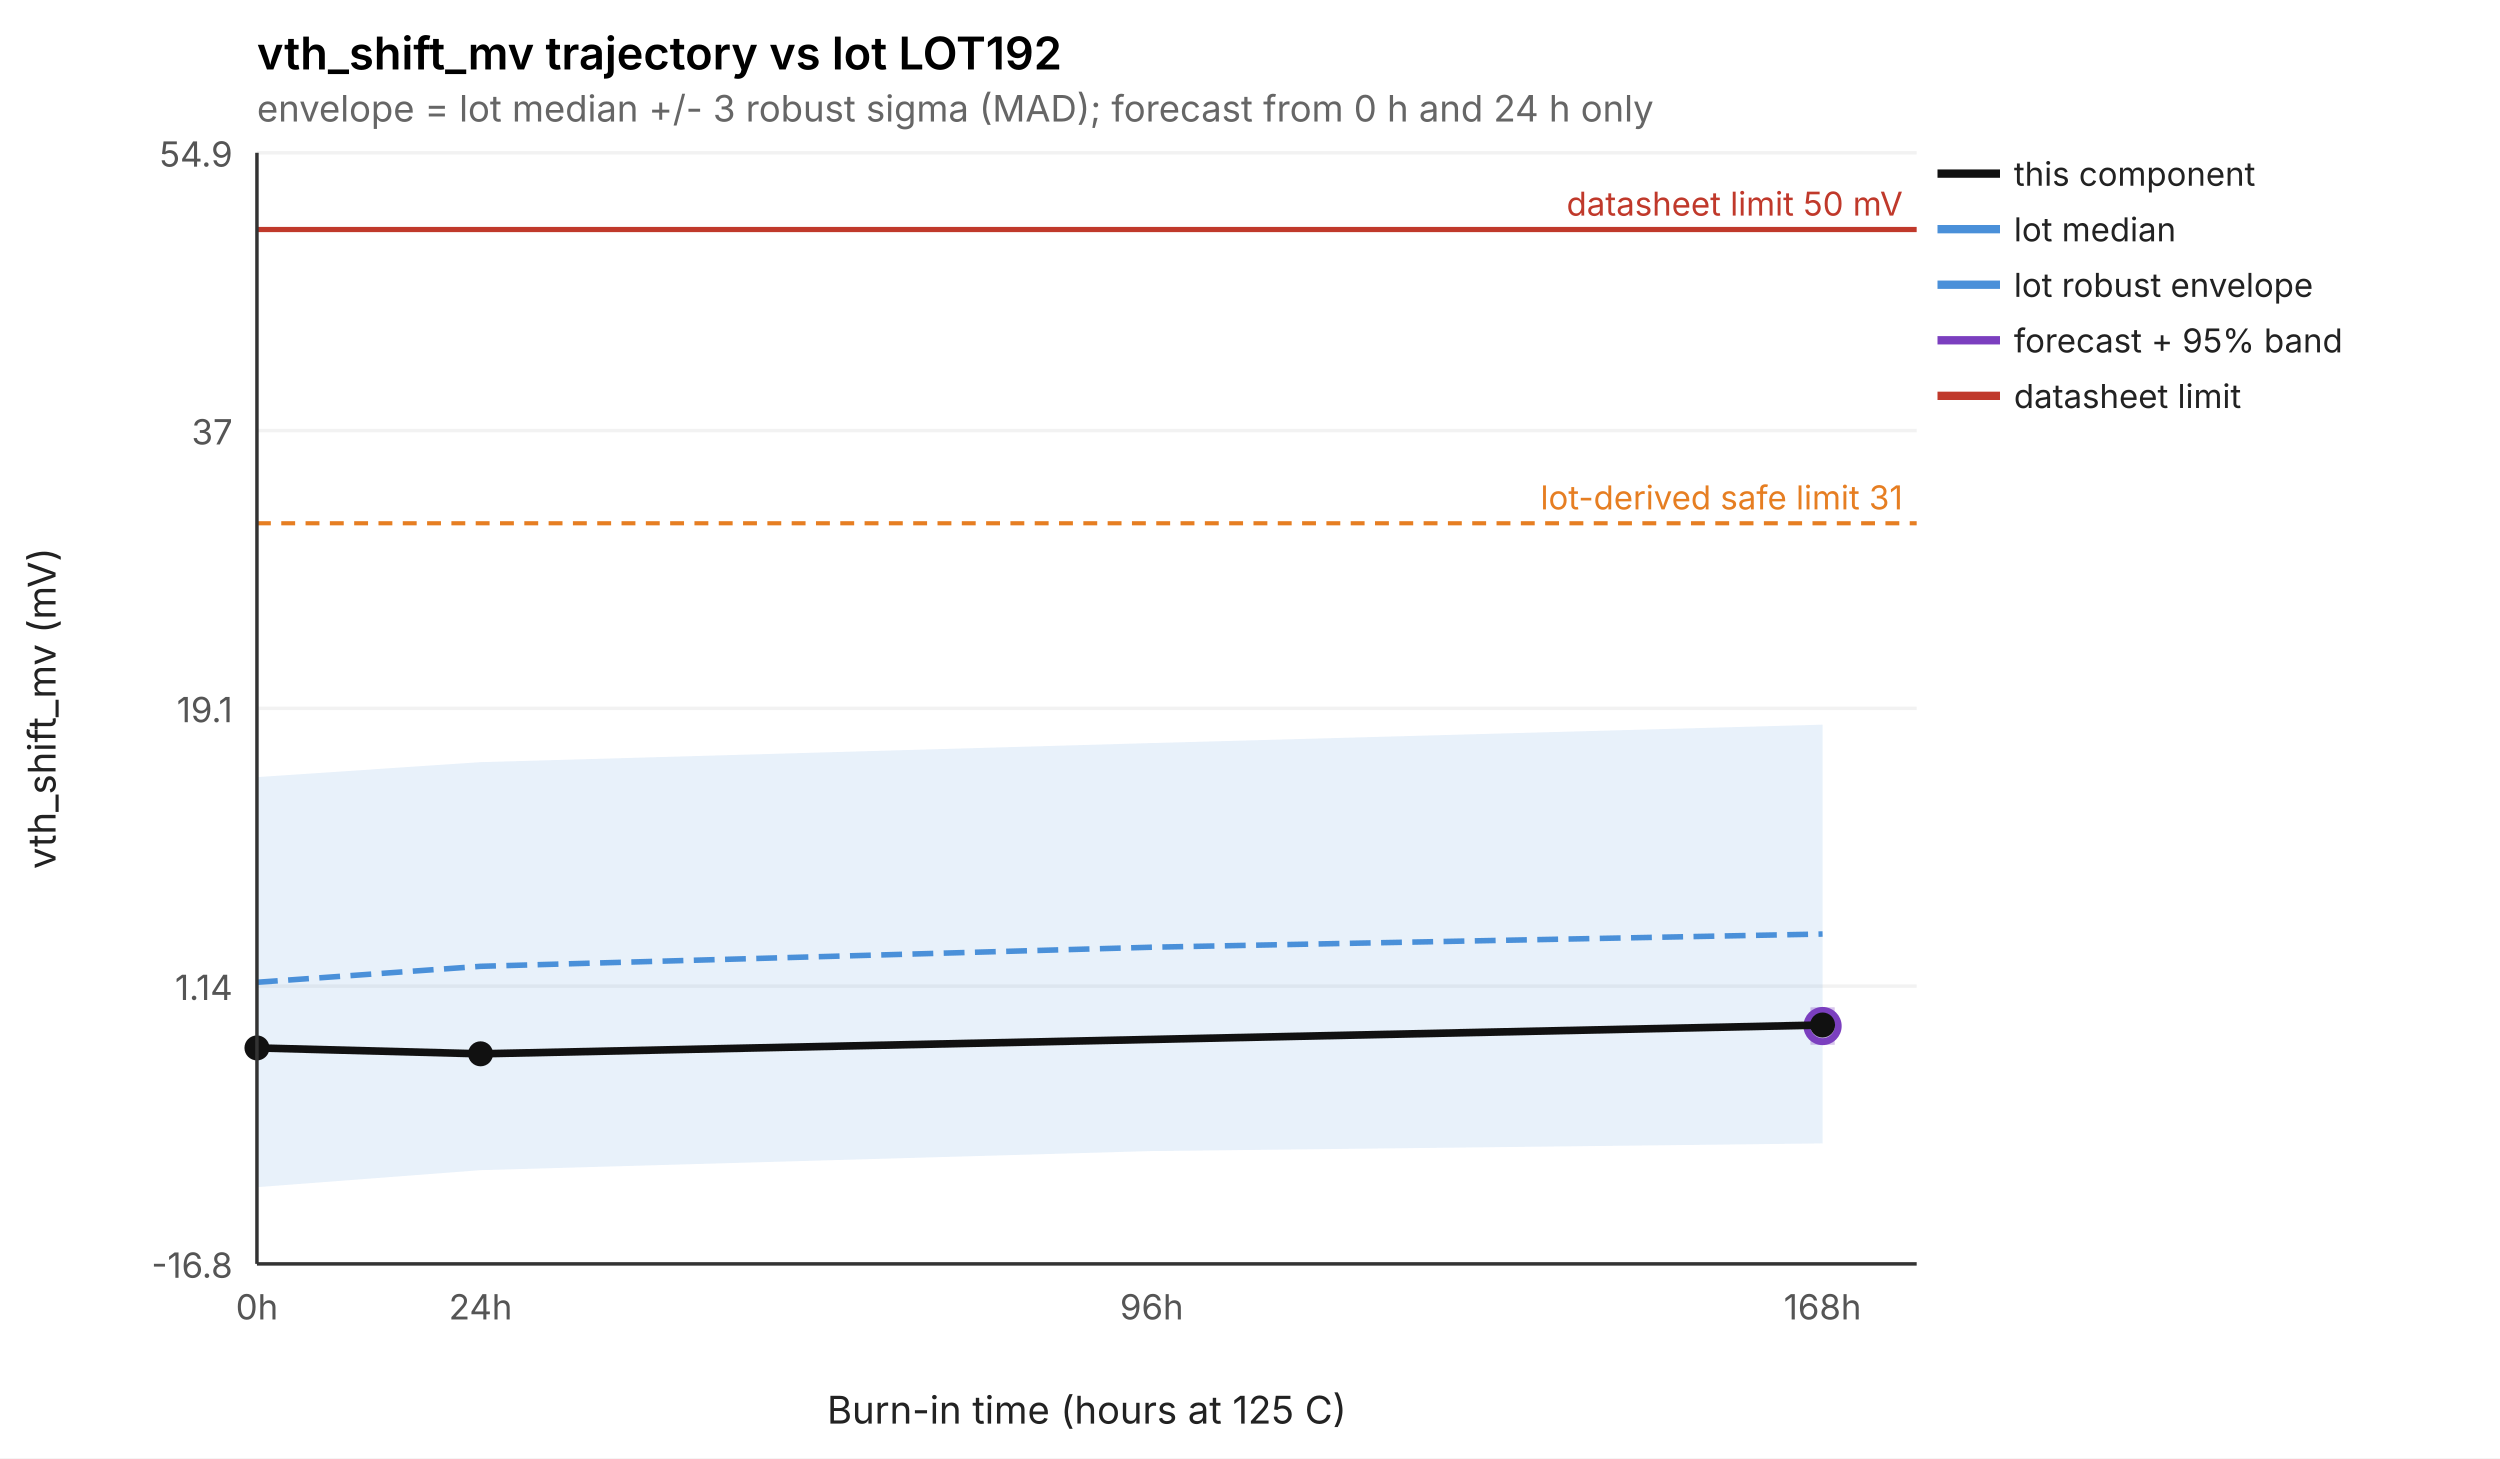
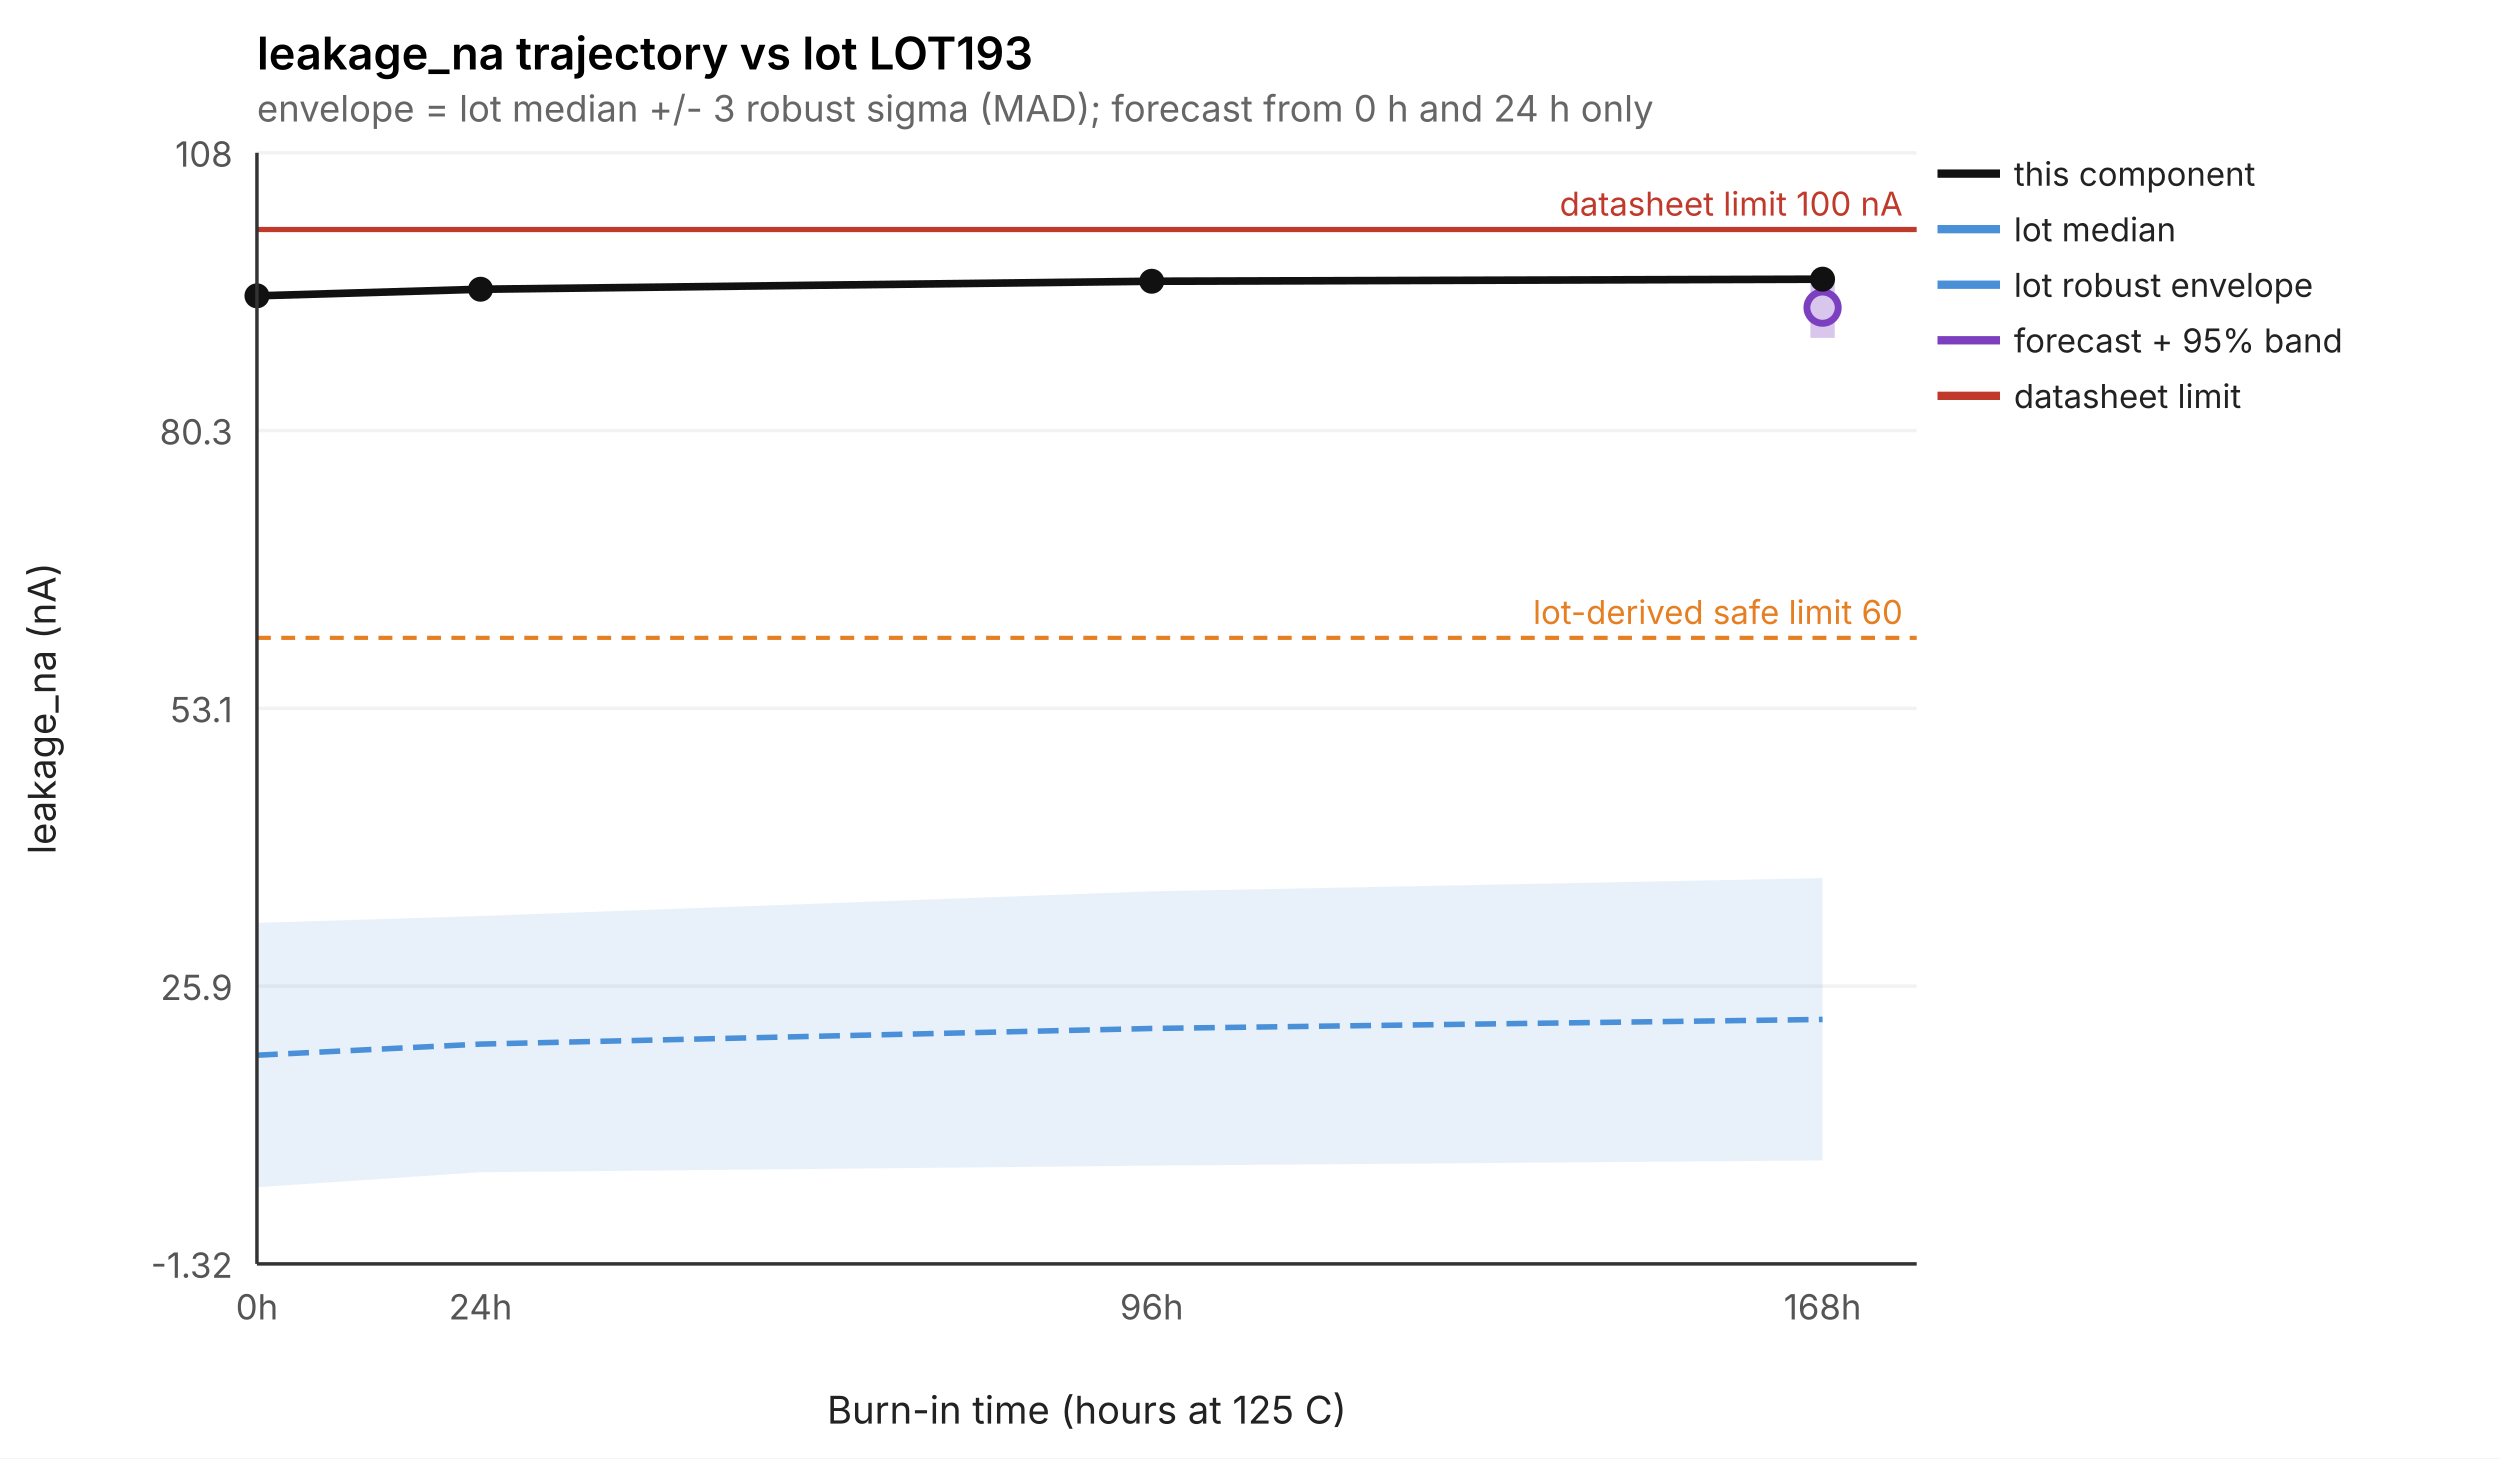
<svg xmlns="http://www.w3.org/2000/svg" width="720" height="420" viewBox="0 0 720 420" font-family="system-ui,-apple-system,sans-serif">
  <rect width="720" height="420" fill="#fff" />
-   <text x="74" y="20" font-size="13" font-weight="600">vth_shift_mv trajectory vs lot LOT192</text>
+   <text x="74" y="20" font-size="13" font-weight="600">leakage_na trajectory vs lot LOT193</text>
  <text x="74" y="35" font-size="10.5" fill="#666">envelope = lot median +/- 3 robust sigma (MAD); forecast from 0 h and 24 h only</text>
  <line x1="74" y1="364.0" x2="552" y2="364.0" stroke="#f2f2f2" />
-   <text x="67" y="368.0" font-size="10" text-anchor="end" fill="#555">-16.8</text>
+   <text x="67" y="368.0" font-size="10" text-anchor="end" fill="#555">-1.32</text>
  <line x1="74" y1="284.0" x2="552" y2="284.0" stroke="#f2f2f2" />
-   <text x="67" y="288.0" font-size="10" text-anchor="end" fill="#555">1.14</text>
+   <text x="67" y="288.0" font-size="10" text-anchor="end" fill="#555">25.9</text>
  <line x1="74" y1="204.0" x2="552" y2="204.0" stroke="#f2f2f2" />
-   <text x="67" y="208.0" font-size="10" text-anchor="end" fill="#555">19.1</text>
+   <text x="67" y="208.0" font-size="10" text-anchor="end" fill="#555">53.1</text>
  <line x1="74" y1="124.0" x2="552" y2="124.0" stroke="#f2f2f2" />
-   <text x="67" y="128.0" font-size="10" text-anchor="end" fill="#555">37</text>
+   <text x="67" y="128.0" font-size="10" text-anchor="end" fill="#555">80.3</text>
  <line x1="74" y1="44.0" x2="552" y2="44.0" stroke="#f2f2f2" />
-   <text x="67" y="48.0" font-size="10" text-anchor="end" fill="#555">54.9</text>
-   <polygon points="74.0,223.8 138.4,219.5 331.7,214.0 524.9,208.7 524.9,329.3 331.7,331.5 138.4,337.0 74.0,341.9" fill="#4a90d9" opacity="0.13" />
-   <path d="M74.0,282.9 L138.4,278.3 L331.7,272.8 L524.9,269.0" fill="none" stroke="#4a90d9" stroke-width="1.6" stroke-dasharray="6,3" />
+   <text x="67" y="48.0" font-size="10" text-anchor="end" fill="#555">108</text>
+   <polygon points="74.0,265.8 138.4,263.8 331.7,256.7 524.9,252.9 524.9,334.2 331.7,335.7 138.4,337.6 74.0,341.9" fill="#4a90d9" opacity="0.13" />
+   <path d="M74.0,303.9 L138.4,300.7 L331.7,296.2 L524.9,293.6" fill="none" stroke="#4a90d9" stroke-width="1.6" stroke-dasharray="6,3" />
  <line x1="74" y1="66.1" x2="552" y2="66.1" stroke="#c0392b" stroke-width="1.5" />
-   <text x="548" y="62.1" font-size="9.5" text-anchor="end" fill="#c0392b">datasheet limit 50 mV</text>
-   <line x1="74" y1="150.7" x2="552" y2="150.7" stroke="#e67e22" stroke-width="1.2" stroke-dasharray="4,3" />
-   <text x="548" y="146.7" font-size="9.5" text-anchor="end" fill="#e67e22">lot-derived safe limit 31</text>
-   <line x1="524.9" y1="300.9" x2="524.9" y2="290.1" stroke="#7b3fbf" stroke-width="7" opacity="0.30" />
-   <circle cx="524.9" cy="295.5" r="4.5" fill="none" stroke="#7b3fbf" stroke-width="2" />
-   <path d="M74.0,301.8 L138.4,303.5 L524.9,295.2" fill="none" stroke="#111" stroke-width="2.2" />
-   <circle cx="74.0" cy="301.8" r="3.6" fill="#111" />
-   <circle cx="138.4" cy="303.5" r="3.6" fill="#111" />
-   <circle cx="524.9" cy="295.2" r="3.6" fill="#111" />
+   <text x="548" y="62.1" font-size="9.5" text-anchor="end" fill="#c0392b">datasheet limit 100 nA</text>
+   <line x1="74" y1="183.7" x2="552" y2="183.7" stroke="#e67e22" stroke-width="1.2" stroke-dasharray="4,3" />
+   <text x="548" y="179.7" font-size="9.5" text-anchor="end" fill="#e67e22">lot-derived safe limit 60</text>
+   <line x1="524.9" y1="97.3" x2="524.9" y2="79.9" stroke="#7b3fbf" stroke-width="7" opacity="0.30" />
+   <circle cx="524.9" cy="88.6" r="4.5" fill="none" stroke="#7b3fbf" stroke-width="2" />
+   <path d="M74.0,85.2 L138.4,83.3 L331.7,81.0 L524.9,80.4" fill="none" stroke="#111" stroke-width="2.2" />
+   <circle cx="74.0" cy="85.2" r="3.6" fill="#111" />
+   <circle cx="138.4" cy="83.3" r="3.6" fill="#111" />
+   <circle cx="331.7" cy="81.0" r="3.6" fill="#111" />
+   <circle cx="524.9" cy="80.4" r="3.6" fill="#111" />
  <text x="74.0" y="380" font-size="10" text-anchor="middle" fill="#555">0h</text>
  <text x="138.4" y="380" font-size="10" text-anchor="middle" fill="#555">24h</text>
  <text x="331.7" y="380" font-size="10" text-anchor="middle" fill="#555">96h</text>
  <text x="524.9" y="380" font-size="10" text-anchor="middle" fill="#555">168h</text>
  <line x1="74" y1="364" x2="552" y2="364" stroke="#333" />
  <line x1="74" y1="44" x2="74" y2="364" stroke="#333" />
  <text x="313" y="410" font-size="11" text-anchor="middle" fill="#222">Burn-in time (hours at 125 C)</text>
-   <text x="16" y="204" font-size="11" fill="#222" transform="rotate(-90 16 204)" text-anchor="middle">vth_shift_mv (mV)</text>
+   <text x="16" y="204" font-size="11" fill="#222" transform="rotate(-90 16 204)" text-anchor="middle">leakage_na (nA)</text>
  <line x1="558" y1="50" x2="576" y2="50" stroke="#111" stroke-width="2.4" />
  <text x="580" y="53.5" font-size="9.5" fill="#222">this component</text>
  <line x1="558" y1="66" x2="576" y2="66" stroke="#4a90d9" stroke-width="2.4" />
  <text x="580" y="69.5" font-size="9.5" fill="#222">lot median</text>
  <line x1="558" y1="82" x2="576" y2="82" stroke="#4a90d9" stroke-width="2.4" />
  <text x="580" y="85.5" font-size="9.5" fill="#222">lot robust envelope</text>
  <line x1="558" y1="98" x2="576" y2="98" stroke="#7b3fbf" stroke-width="2.4" />
  <text x="580" y="101.5" font-size="9.5" fill="#222">forecast + 95% band</text>
  <line x1="558" y1="114" x2="576" y2="114" stroke="#c0392b" stroke-width="2.4" />
  <text x="580" y="117.5" font-size="9.5" fill="#222">datasheet limit</text>
</svg>
